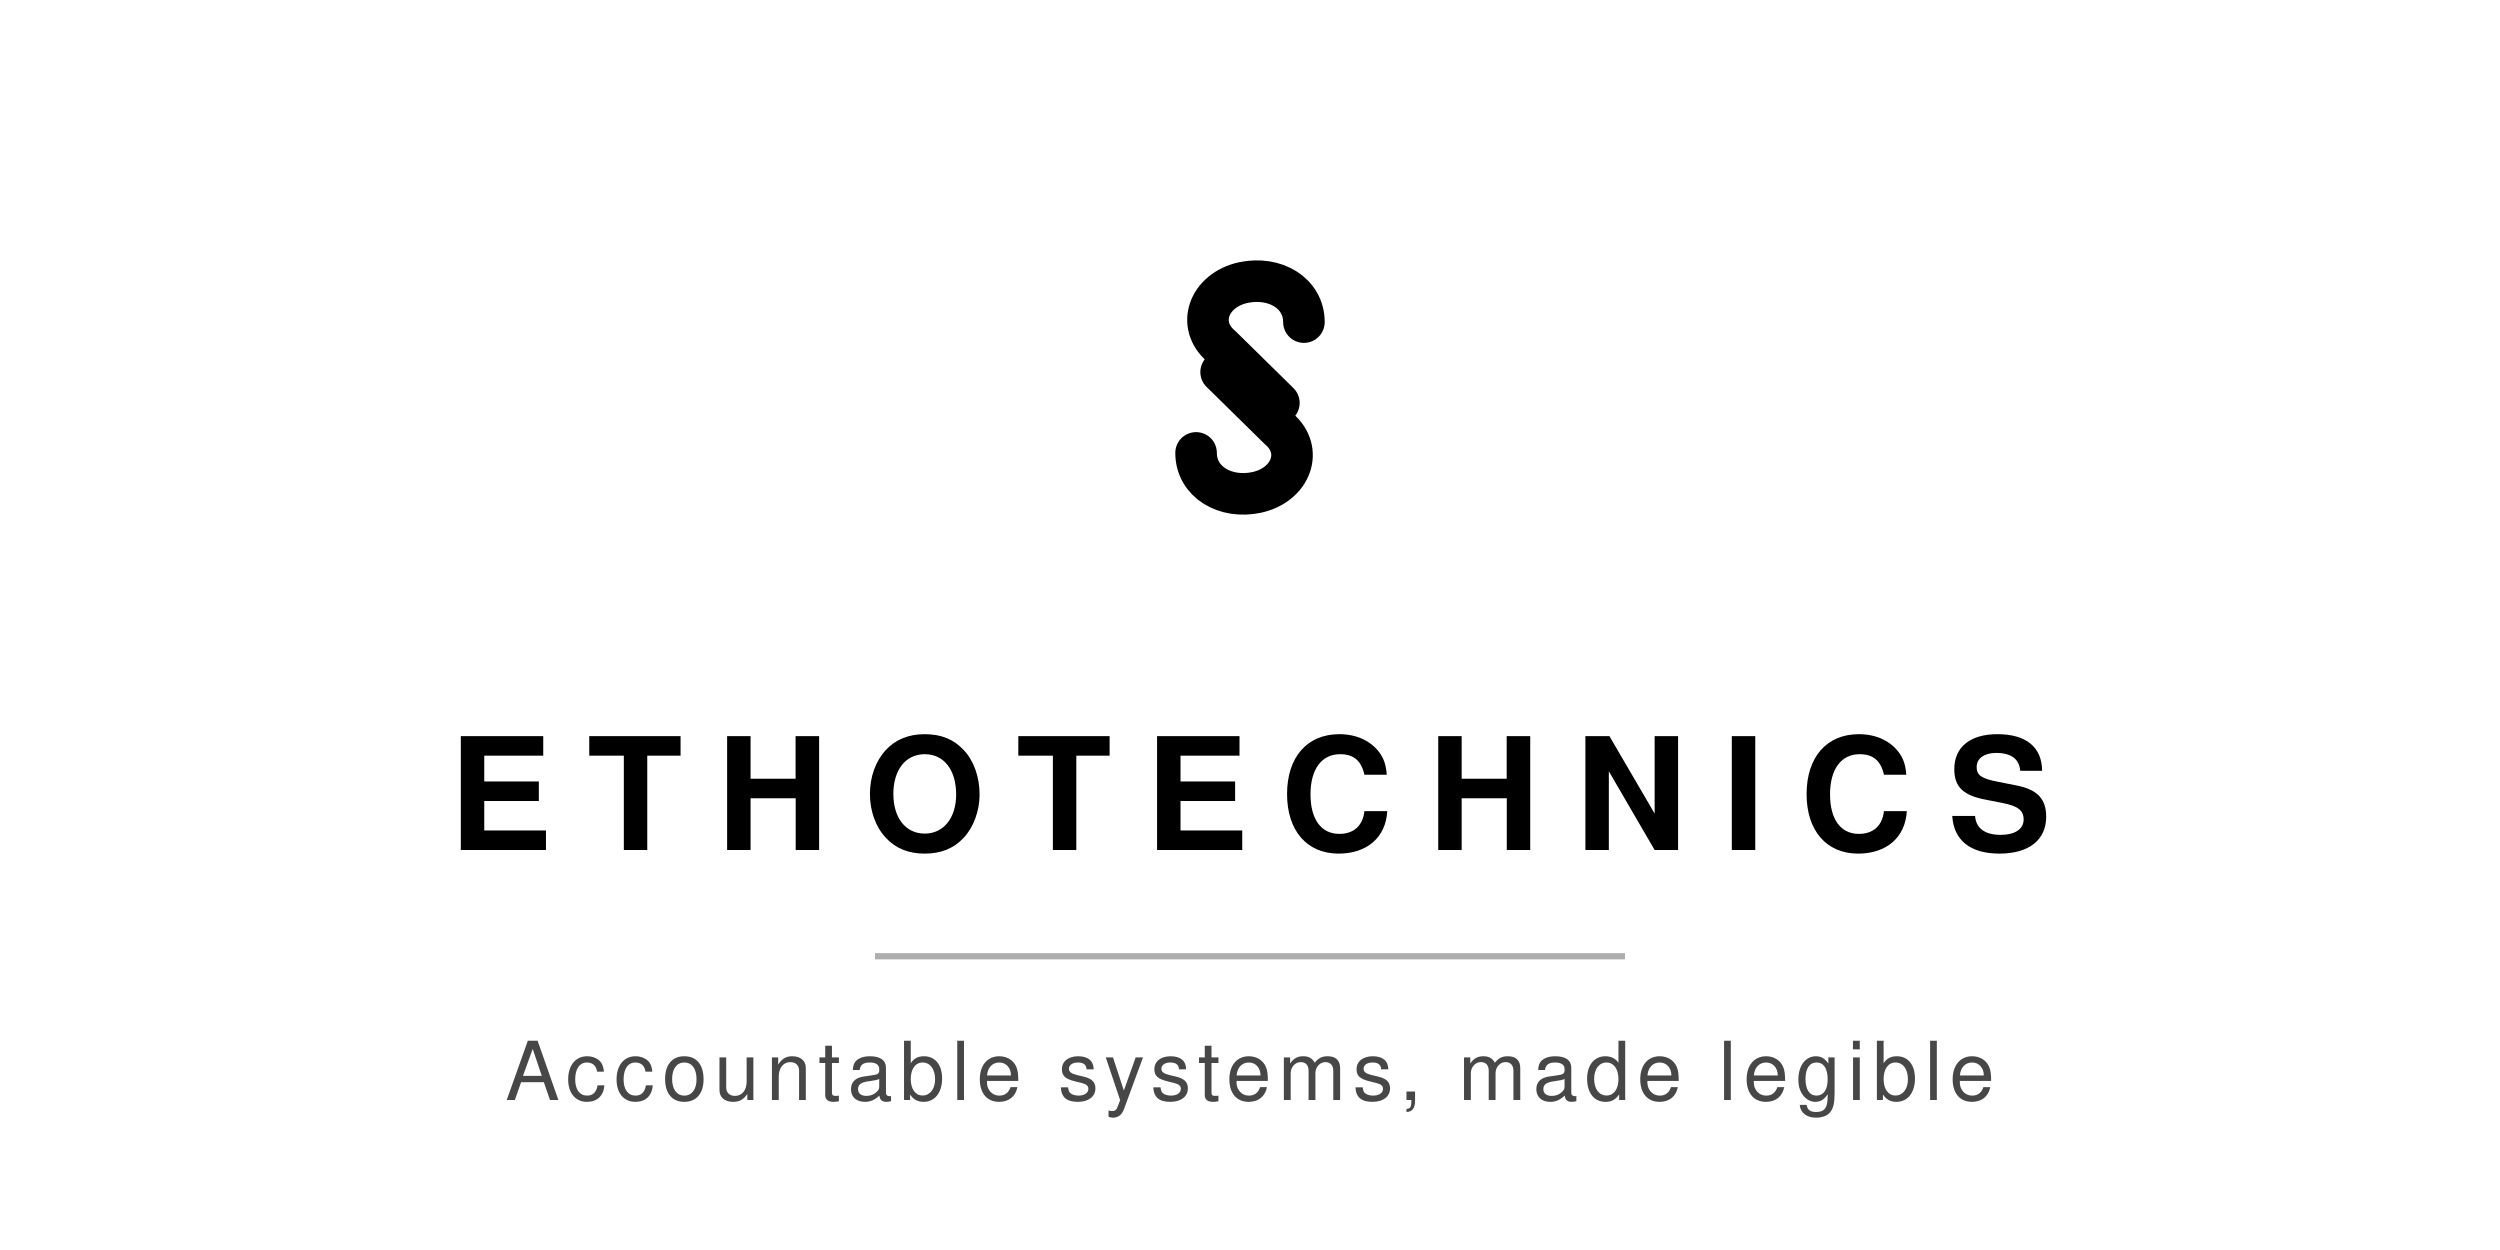
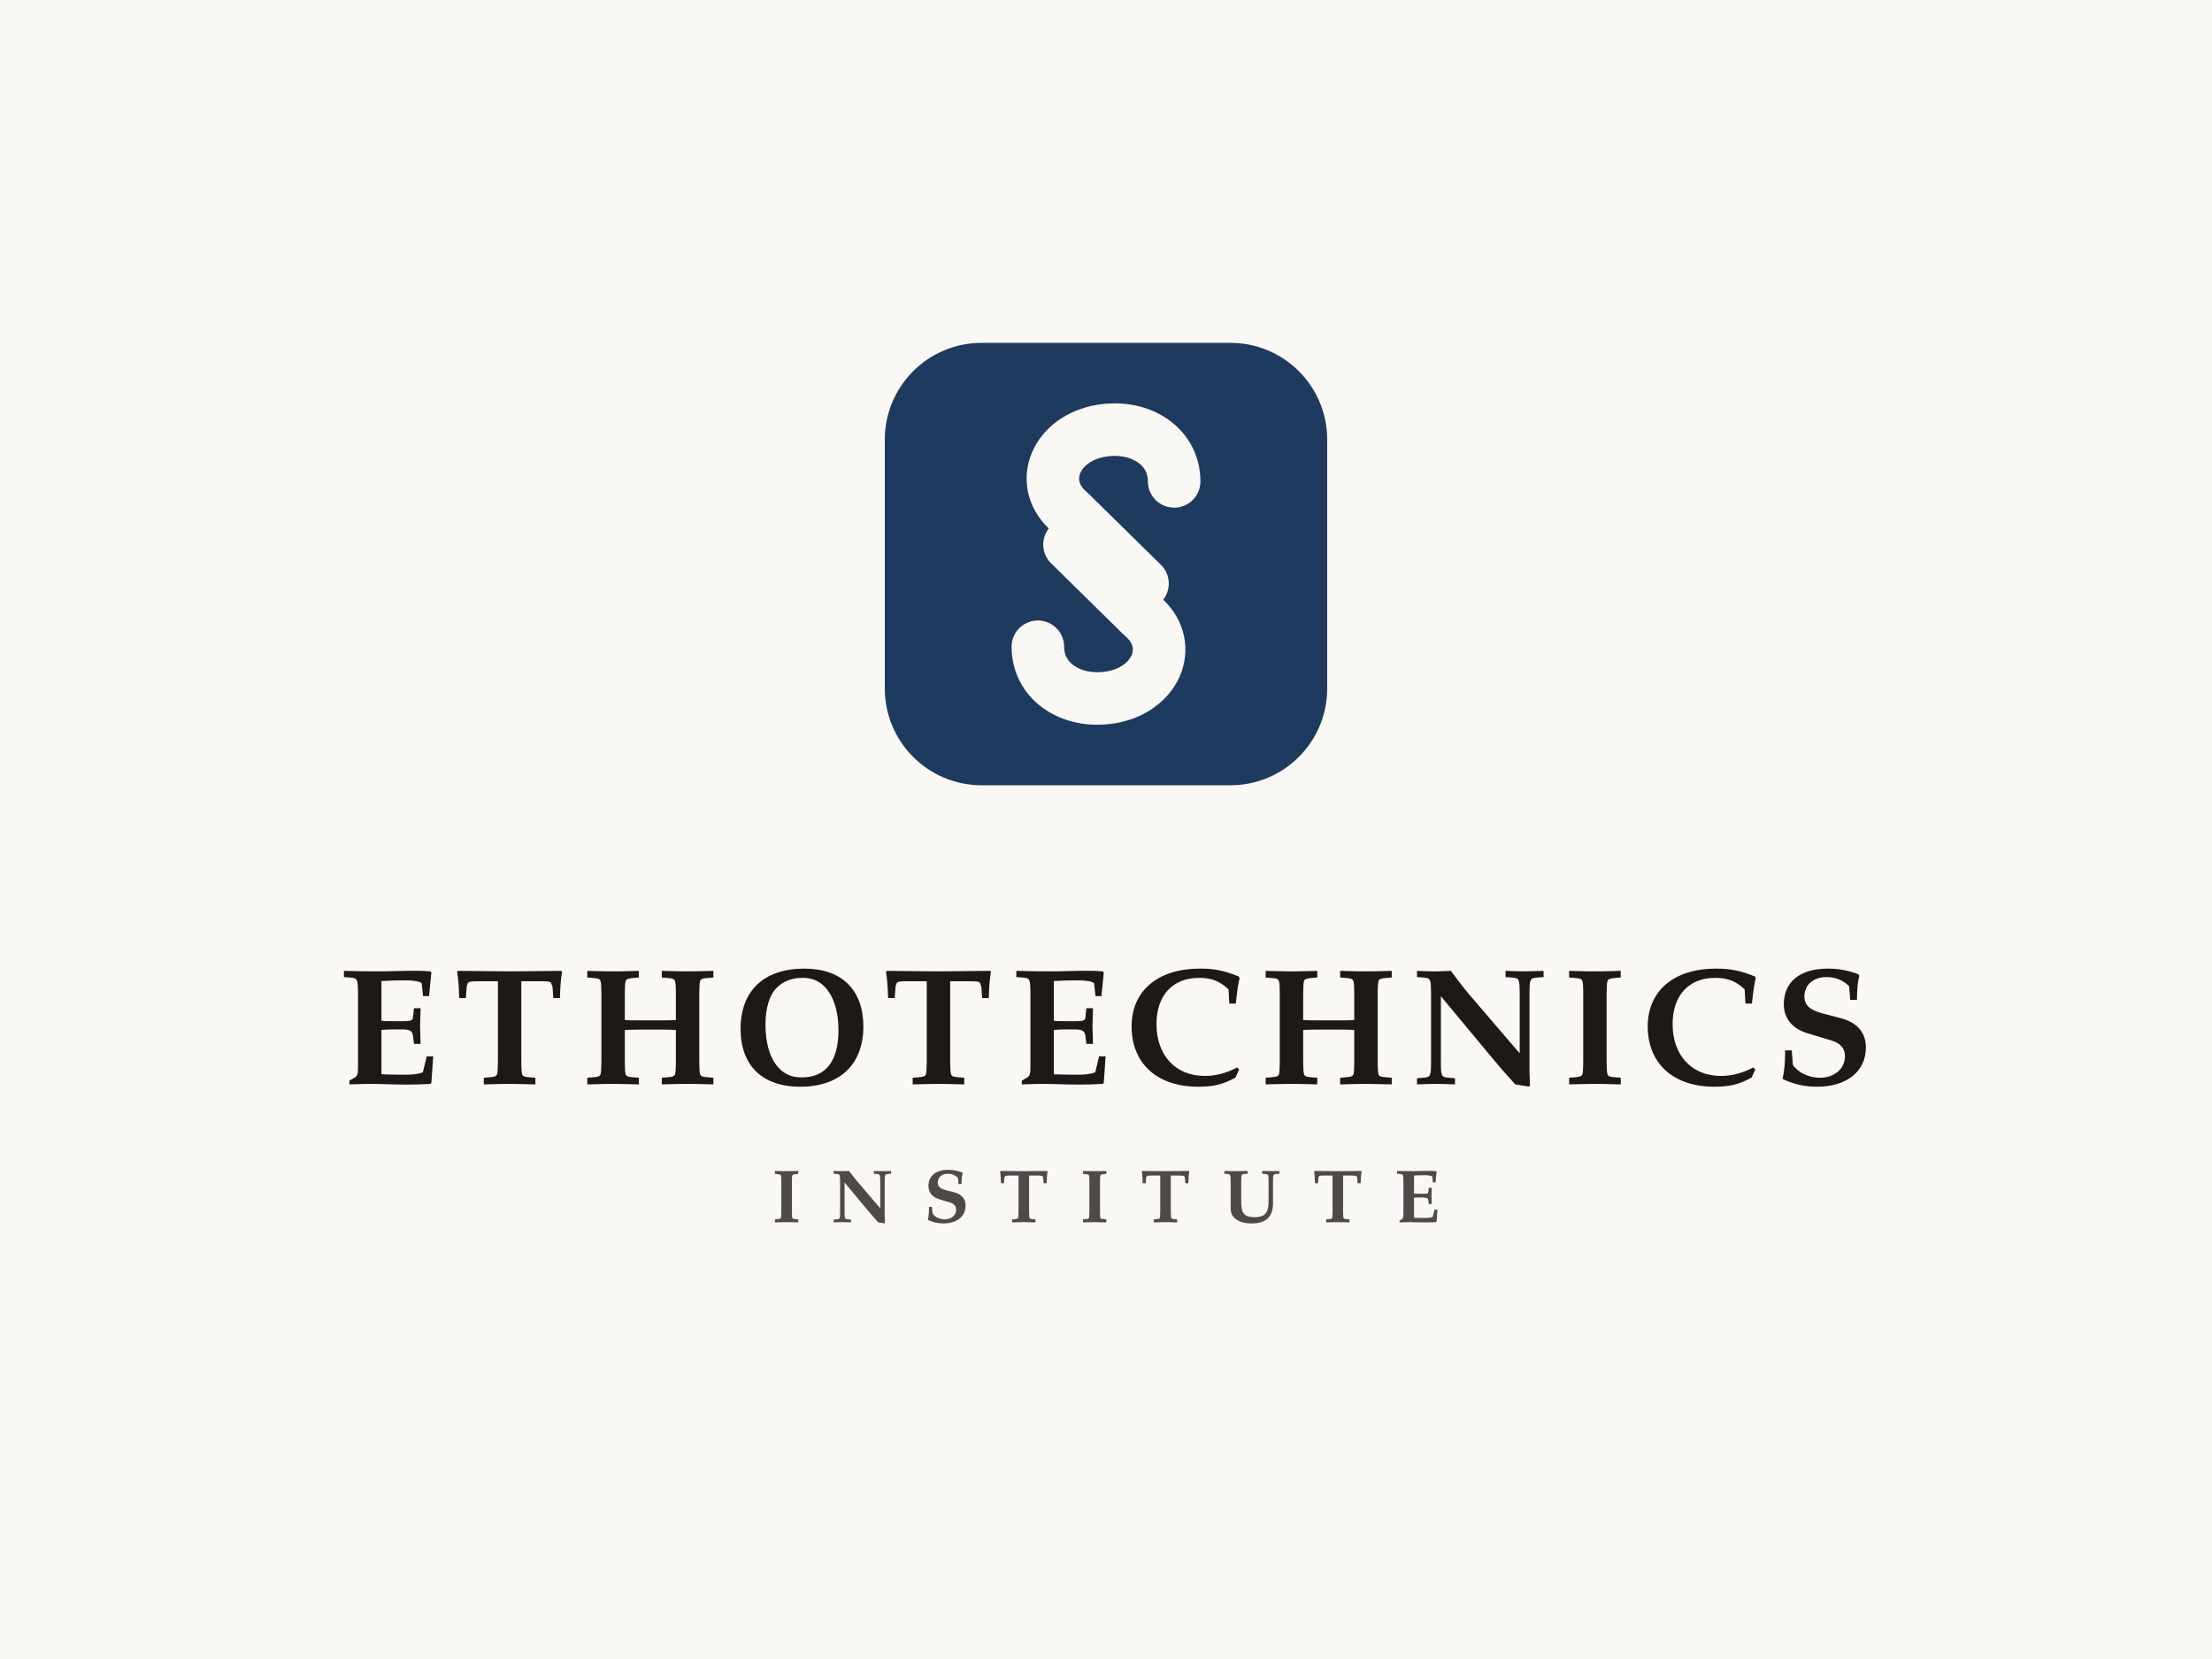
- <svg xmlns="http://www.w3.org/2000/svg" viewBox="0 0 400 200" role="img" aria-labelledby="source-title">
-   <g transform="translate(172 34) scale(1.75)" fill="none" stroke="currentColor" stroke-width="3.8" stroke-linecap="round" stroke-linejoin="round">
-     <path d="M20.93 10.02 C20.93 7.38 18.29 5.79 15.38 6.41 C12.22 7.11 11.07 10.28 13.36 12.22 L18.64 17.41" />
-     <path d="M20.93 10.02 C20.93 7.38 18.29 5.79 15.38 6.41 C12.22 7.11 11.07 10.28 13.36 12.22 L18.64 17.41" transform="rotate(180 16 16)" />
+ <svg xmlns="http://www.w3.org/2000/svg" viewBox="0 0 400 300" role="img" aria-labelledby="source-title">
+   <rect width="400" height="300" fill="#faf8f5" />
+   <g transform="translate(160 62) scale(2.5)">
+     <rect width="32" height="32" rx="7" fill="#1e3a5f" />
+     <g fill="none" stroke="#faf8f5" stroke-width="3.8" stroke-linecap="round" stroke-linejoin="round">
+       <path d="M20.93 10.02 C20.93 7.38 18.29 5.79 15.38 6.41 C12.22 7.11 11.07 10.28 13.36 12.22 L18.64 17.41" />
+       <path d="M20.93 10.02 C20.93 7.38 18.29 5.79 15.38 6.41 C12.22 7.11 11.07 10.28 13.36 12.22 L18.64 17.41" transform="rotate(180 16 16)" />
+     </g>
  </g>
-   <text x="200" y="136" text-anchor="middle" fill="currentColor" font-family="system-ui, -apple-system, 'Segoe UI', Helvetica, Arial, sans-serif" font-size="25" font-weight="600" letter-spacing="5.5">ETHOTECHNICS</text>
-   <line x1="140" y1="153" x2="260" y2="153" stroke="currentColor" stroke-width="1" opacity="0.32" />
-   <text x="200" y="176" text-anchor="middle" fill="currentColor" font-family="system-ui, -apple-system, 'Segoe UI', Helvetica, Arial, sans-serif" font-size="13" letter-spacing="1.1" opacity="0.72">Accountable systems, made legible</text>
+   <text x="200" y="196" text-anchor="middle" fill="#1c1917" font-family="'Source Serif 4', 'Iowan Old Style', 'Palatino Linotype', Palatino, Charter, Georgia, serif" font-size="30" font-weight="600" letter-spacing="2.4">ETHOTECHNICS</text>
+   <text x="200" y="221" text-anchor="middle" fill="#1c1917" opacity="0.78" font-family="'Source Serif 4', 'Iowan Old Style', 'Palatino Linotype', Palatino, Charter, Georgia, serif" font-size="13.6" font-weight="600" letter-spacing="5.4">INSTITUTE</text>
</svg>
